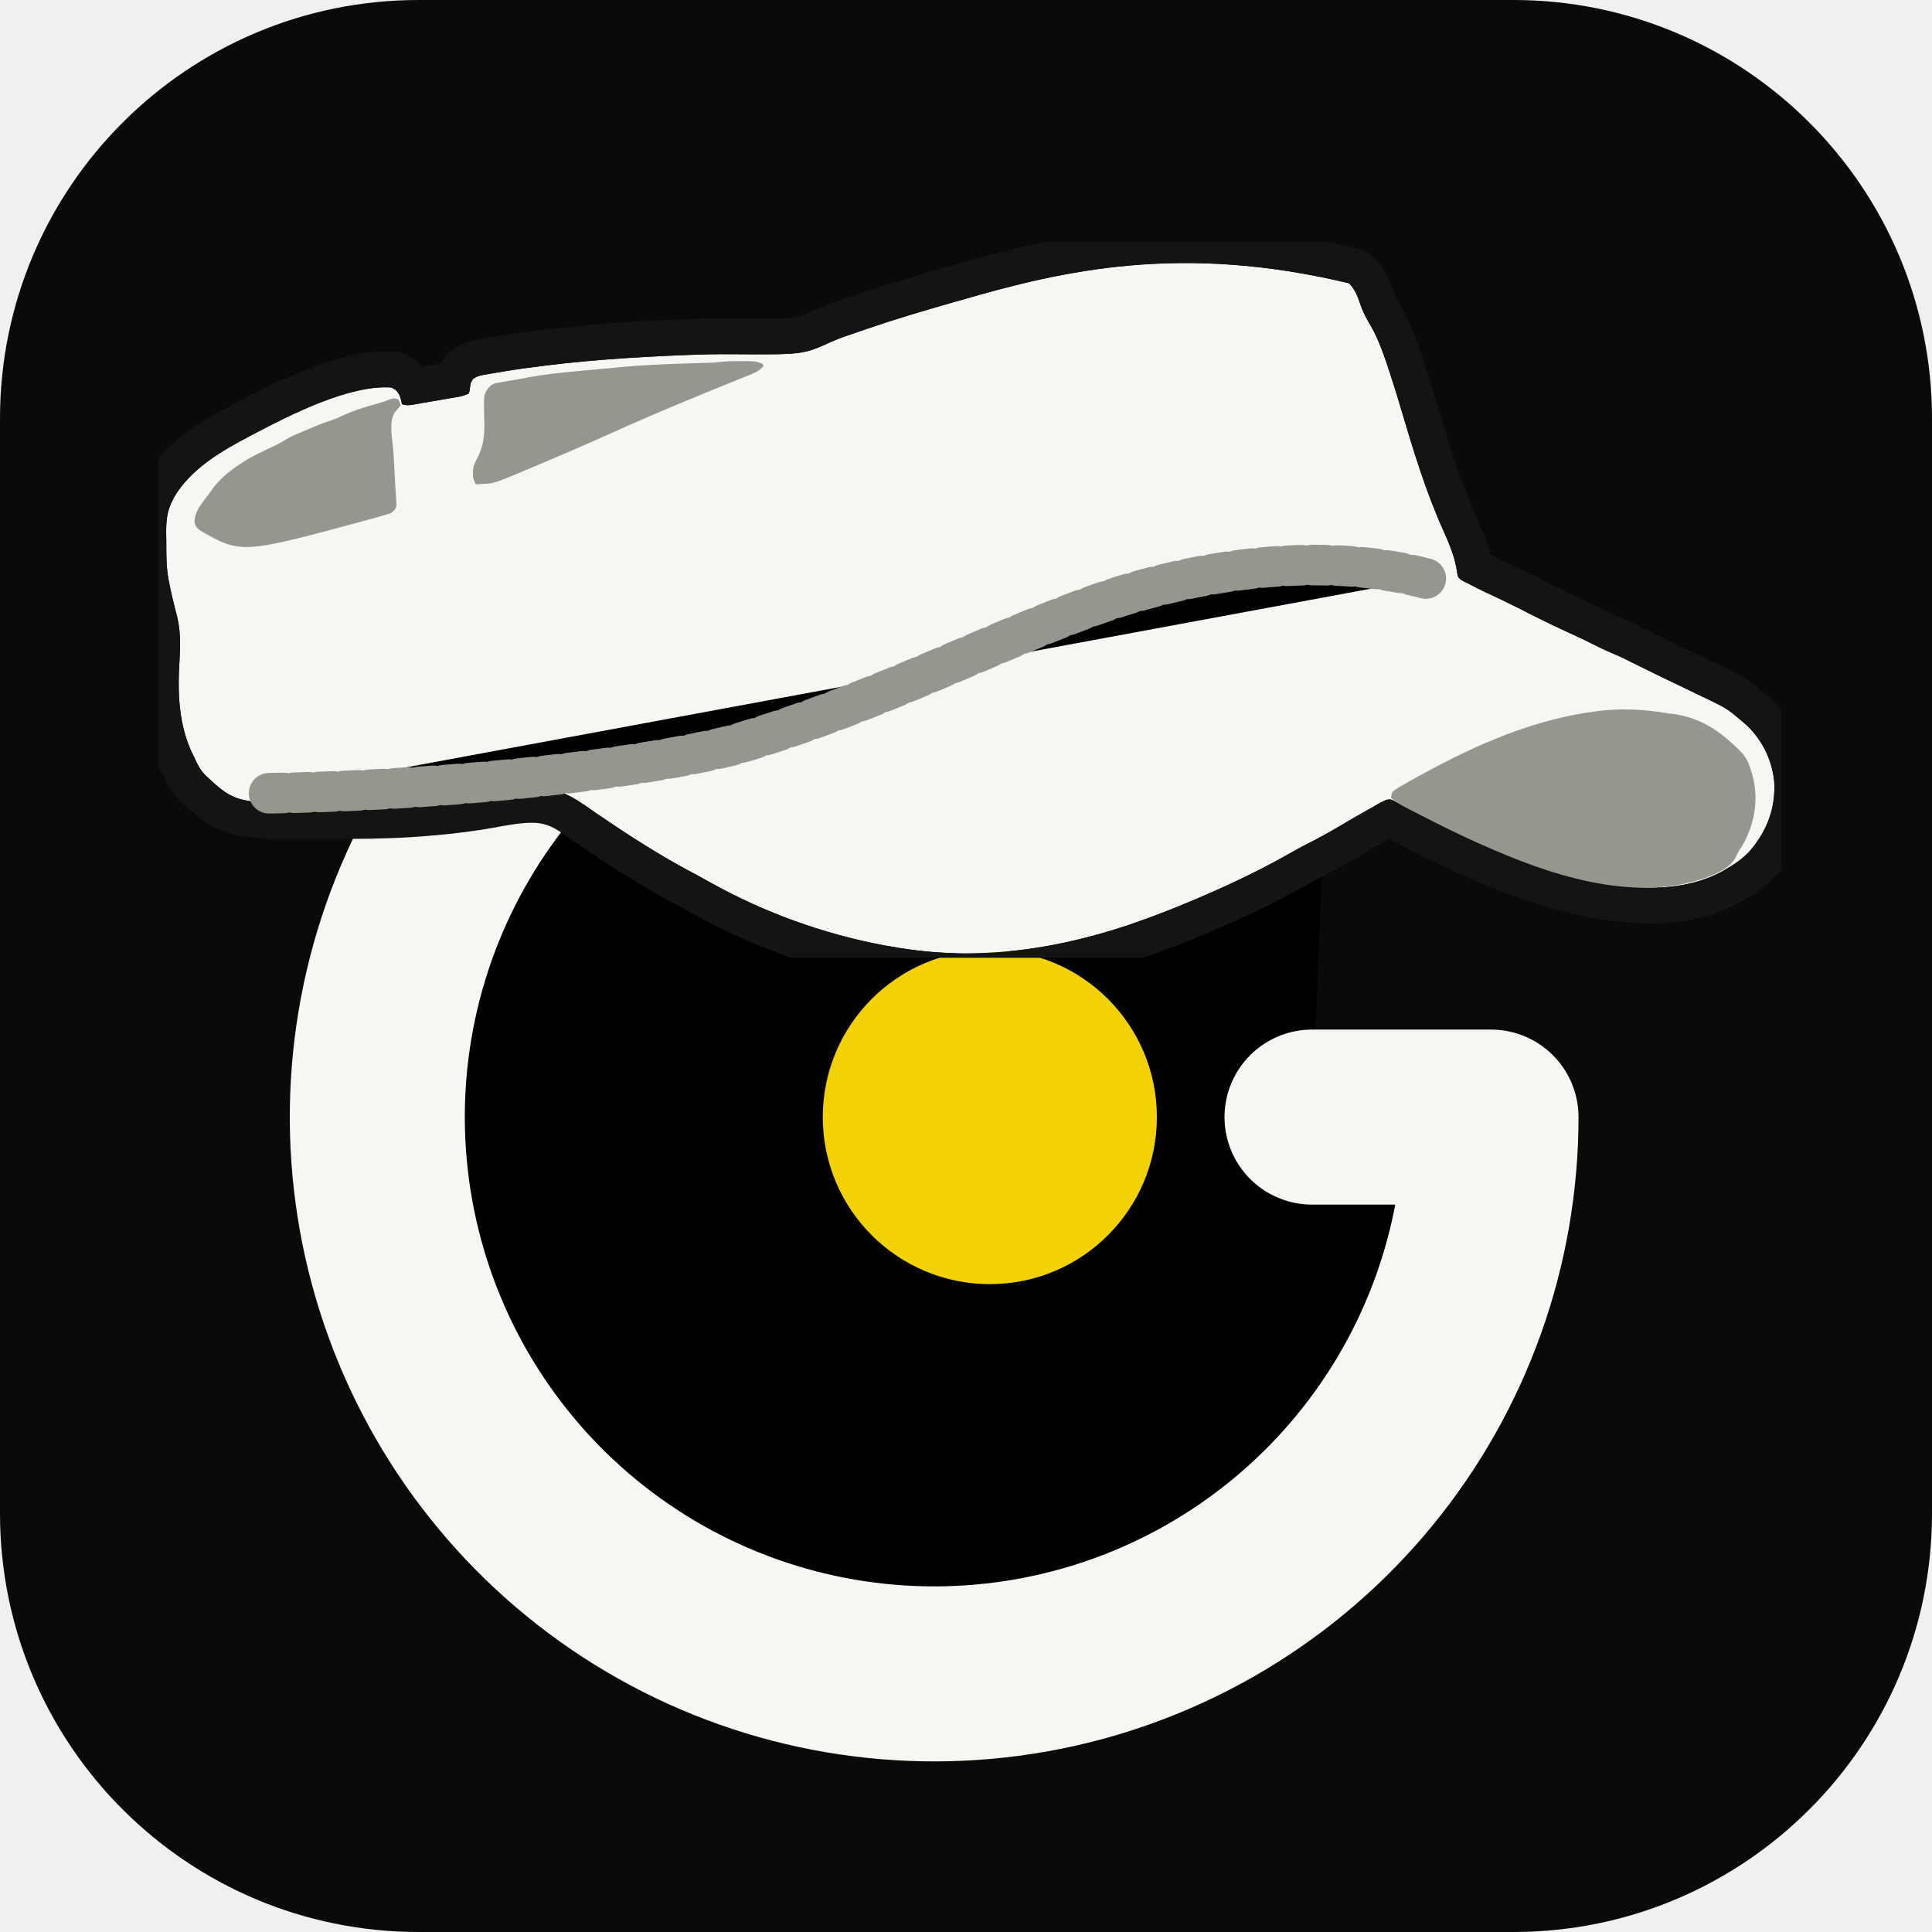
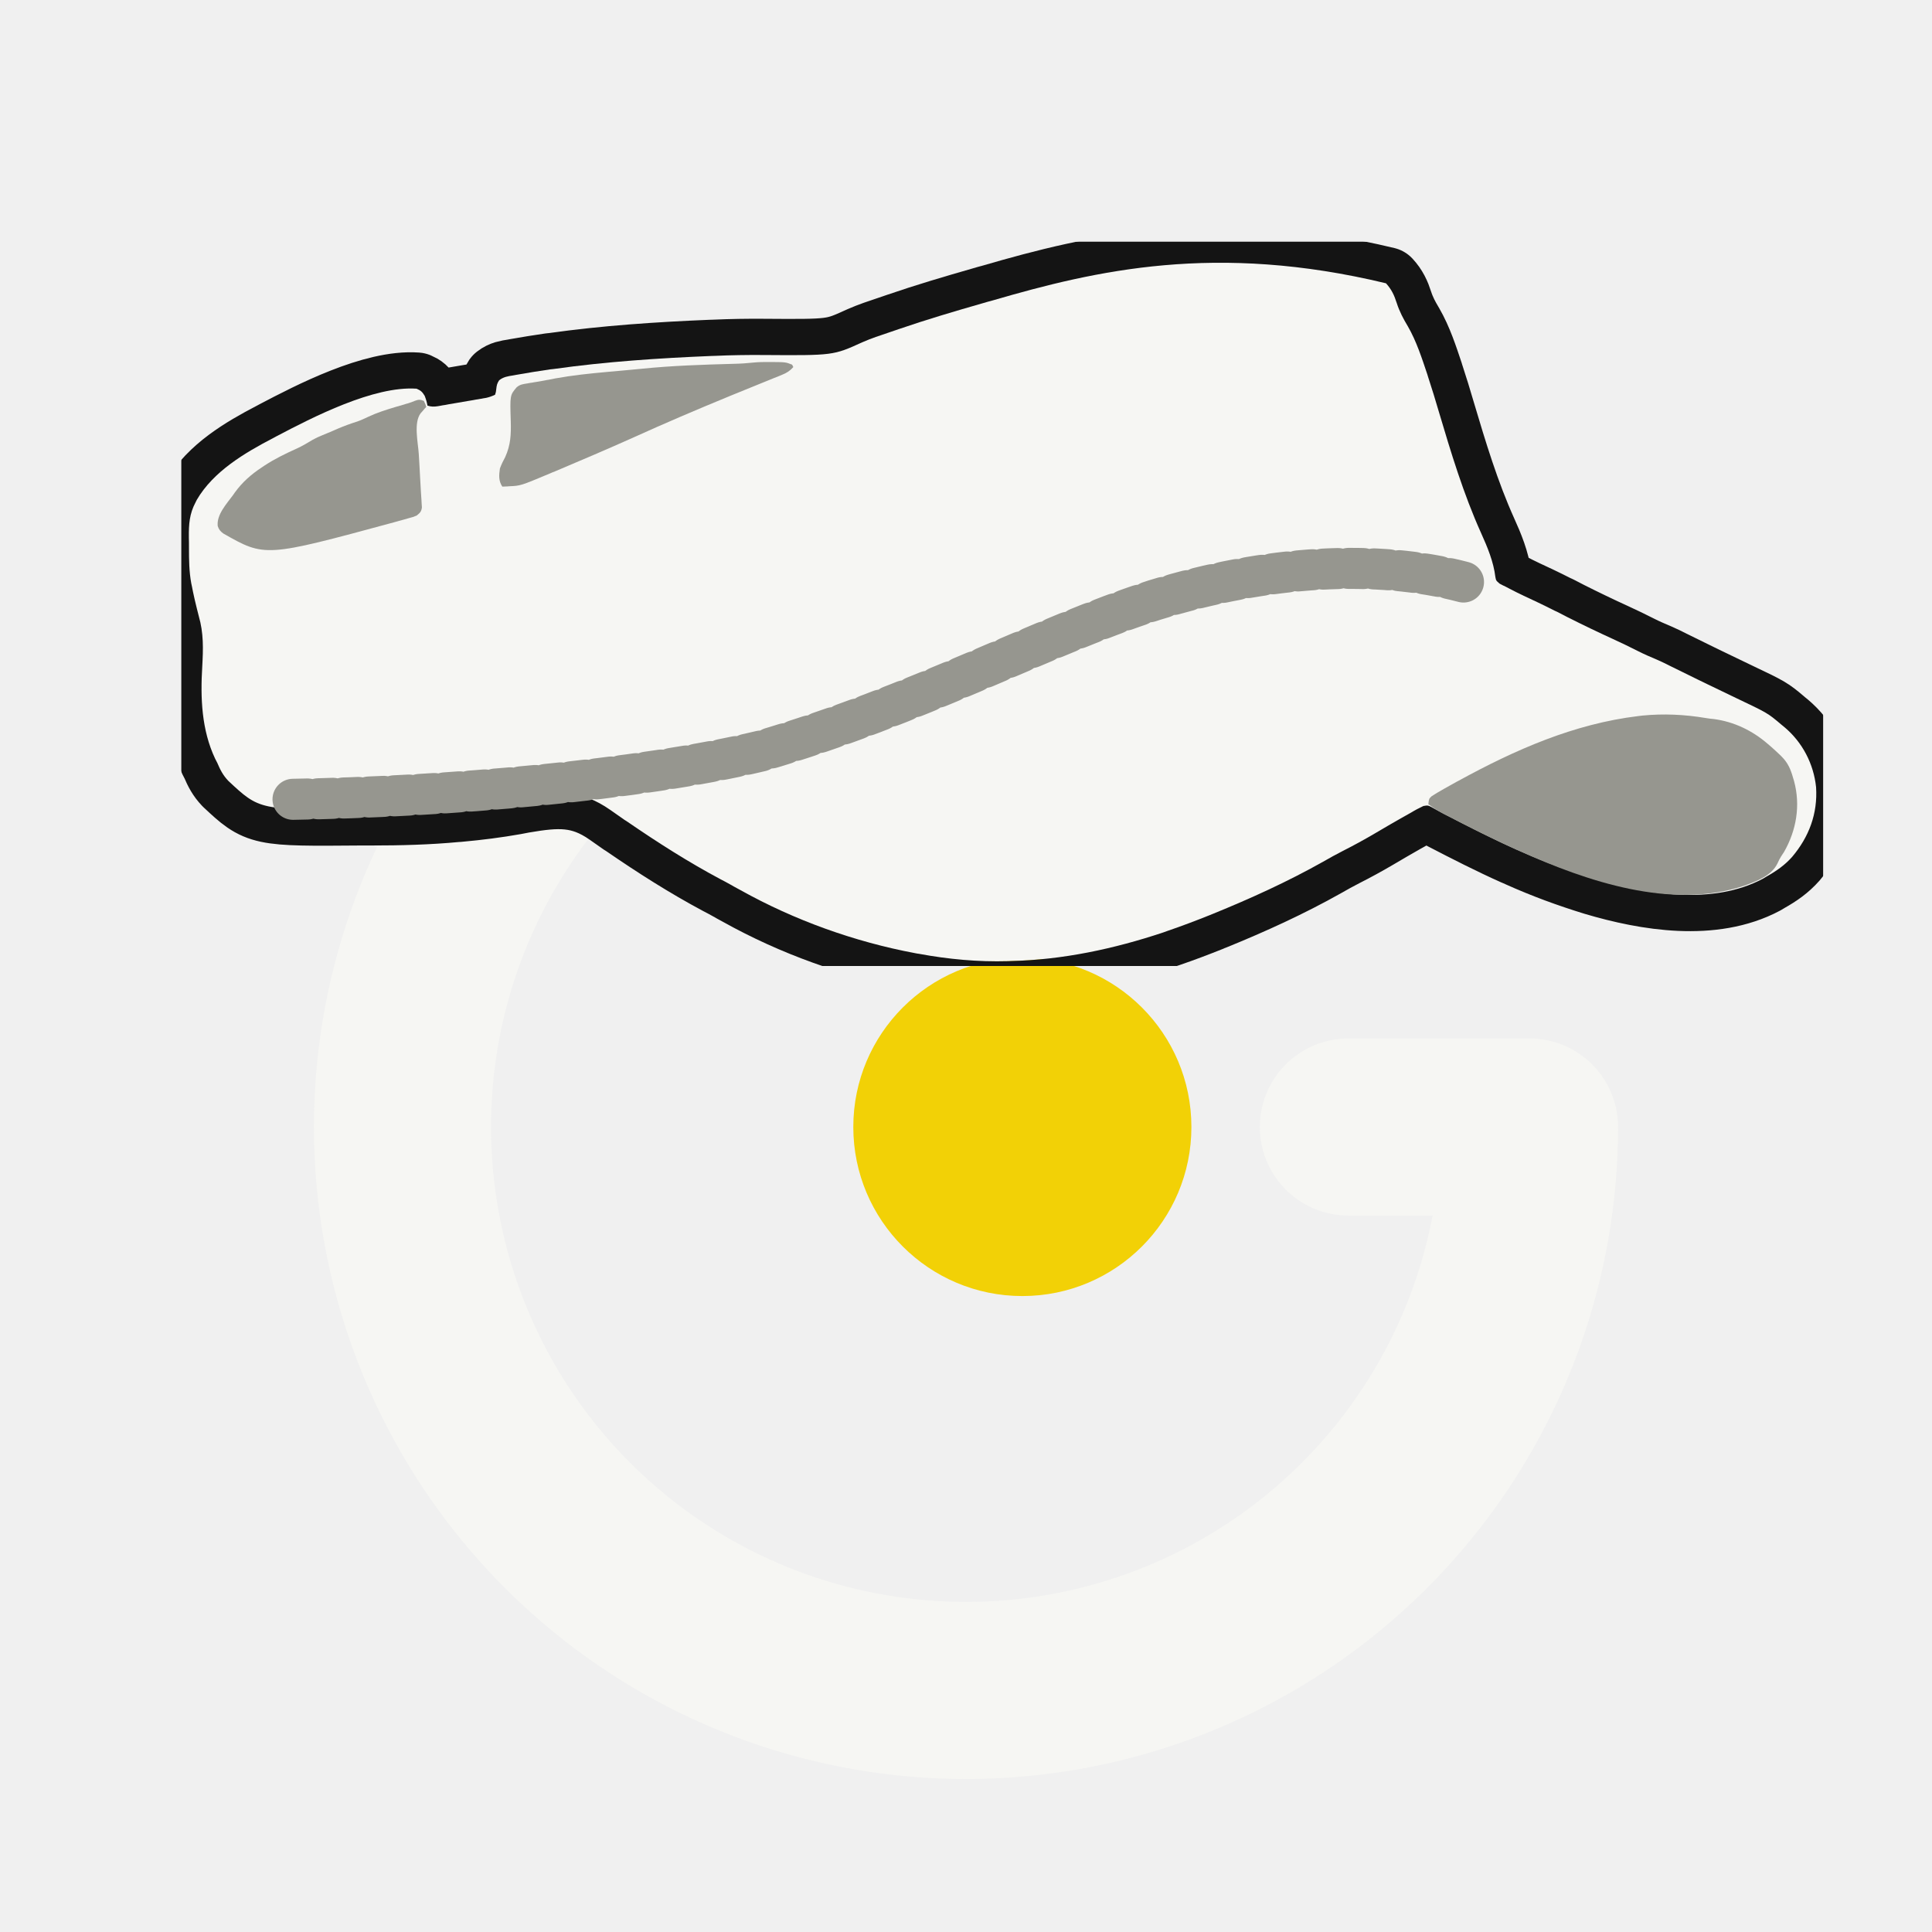
- <svg xmlns="http://www.w3.org/2000/svg" viewBox="0 0 240 240" role="img" aria-label="Gafferboard">
-   <rect width="240" height="240" rx="52" fill="#0A0A0A" />
-   <g transform="translate(-2.54 0.42) scale(0.9882)">
-     <path d="M169.5 90.5C158.049 79.048 142.982 71.921 126.865 70.332C110.748 68.744 94.579 72.793 81.113 81.79C67.647 90.787 57.717 104.174 53.015 119.671C48.313 135.168 49.13 151.816 55.327 166.779C61.523 181.741 72.716 194.092 86.998 201.727C101.28 209.362 117.768 211.809 133.652 208.651C149.536 205.492 163.833 196.924 174.108 184.406C184.382 171.888 189.999 156.195 190 140H167.5" stroke="#F6F6F3" stroke-width="22" stroke-linecap="round" stroke-linejoin="round" />
-     <path d="M127 161C138.598 161 148 151.598 148 140C148 128.402 138.598 119 127 119C115.402 119 106 128.402 106 140C106 151.598 115.402 161 127 161Z" fill="#F2D106" />
-     <g clip-path="url(#clip0_11_19)">
-       <mask id="path-3-outside-1_11_19" maskUnits="userSpaceOnUse" x="18.458" y="27.64" width="212" height="97" fill="black">
-         <rect fill="white" x="18.458" y="27.64" width="212" height="97" />
-         <path fill-rule="evenodd" clip-rule="evenodd" d="M172.17 35.19C172.86 35.94 173.205 36.69 173.505 37.635C173.85 38.7 174.315 39.585 174.885 40.53C175.95 42.375 176.625 44.475 177.3 46.485C177.33 46.605 177.36 46.71 177.405 46.83C177.87 48.255 178.32 49.695 178.74 51.15C180.255 56.25 181.8 61.365 183.99 66.225C184.77 67.95 185.535 69.78 185.76 71.67C185.85 72.135 185.85 72.135 186.3 72.51C186.54 72.645 186.795 72.765 187.05 72.885C187.215 72.975 187.395 73.065 187.56 73.155C188.715 73.755 189.87 74.295 191.04 74.835C191.745 75.18 192.45 75.51 193.14 75.87C193.245 75.915 193.335 75.96 193.44 76.005C193.875 76.23 194.31 76.455 194.745 76.68C196.62 77.625 198.495 78.525 200.4 79.395C201.435 79.875 202.485 80.37 203.505 80.895C204.27 81.285 205.05 81.615 205.83 81.945C206.4 82.185 206.955 82.47 207.495 82.74C208.665 83.325 209.835 83.895 211.005 84.465C211.35 84.63 211.68 84.795 212.025 84.96C213.225 85.545 214.44 86.13 215.64 86.7C219.585 88.575 219.585 88.575 221.25 89.985C221.385 90.105 221.52 90.21 221.67 90.33C223.905 92.205 225.3 94.89 225.6 97.785C225.81 101.07 224.73 103.95 222.63 106.44C221.7 107.49 220.65 108.21 219.45 108.885C219.3 108.975 219.15 109.065 219 109.155C212.775 112.47 204.585 111.12 198.165 109.215C194.985 108.24 191.88 107.1 188.85 105.735C188.7 105.675 188.55 105.615 188.4 105.54C185.37 104.19 182.415 102.675 179.46 101.145C179.25 101.025 179.025 100.92 178.8 100.8C178.59 100.695 178.38 100.575 178.17 100.455C177.405 100.02 177.405 100.02 176.82 100.125C176.67 100.2 176.535 100.275 176.4 100.335C176.265 100.41 176.13 100.47 176.01 100.53C175.935 100.575 175.935 100.575 175.605 100.755C175.545 100.8 175.545 100.8 175.17 101.01C175.005 101.1 174.855 101.19 174.69 101.28C174.525 101.37 174.36 101.46 174.18 101.565C173.055 102.195 171.945 102.855 170.82 103.515C169.515 104.28 168.18 105.015 166.815 105.705C165.99 106.125 165.18 106.575 164.37 107.04C159.975 109.515 155.355 111.615 150.675 113.52C150.54 113.565 150.405 113.625 150.27 113.685C148.545 114.375 146.805 115.035 145.05 115.635C144.87 115.695 144.69 115.755 144.51 115.83C138.39 117.87 132.015 119.235 125.55 119.385C125.43 119.4 125.325 119.4 125.22 119.4C121.515 119.505 117.78 119.16 114.15 118.485C114 118.47 113.85 118.44 113.7 118.41C106.17 117 98.685 114.315 91.995 110.58C91.71 110.43 91.425 110.265 91.14 110.115C91.005 110.025 90.855 109.95 90.72 109.875C90.315 109.65 89.91 109.425 89.49 109.215C85.5 107.085 81.69 104.655 77.955 102.09C77.835 102.015 77.715 101.925 77.58 101.85C76.995 101.445 76.41 101.04 75.825 100.62C72.165 98.055 69.24 98.25 64.95 98.985C64.605 99.06 64.26 99.12 63.93 99.18C61.65 99.585 59.385 99.87 57.075 100.08C56.94 100.095 56.805 100.11 56.67 100.11C53.16 100.44 49.665 100.53 46.14 100.53C45.72 100.53 45.285 100.53 44.865 100.53C32.25 100.635 32.25 100.635 28.365 97.005C27.72 96.33 27.36 95.64 27 94.785C26.91 94.62 26.82 94.44 26.73 94.26C25.035 90.675 24.885 86.7 25.125 82.785C25.245 80.61 25.305 78.645 24.69 76.53C24.51 75.855 24.36 75.195 24.195 74.52C24.165 74.385 24.135 74.25 24.105 74.115C24.015 73.71 23.925 73.305 23.85 72.885C23.82 72.75 23.79 72.615 23.76 72.465C23.49 71.01 23.475 69.555 23.475 68.085C23.475 67.635 23.475 67.2 23.46 66.765C23.445 65.145 23.52 63.84 24.3 62.385C24.345 62.295 24.405 62.19 24.45 62.085C26.505 58.56 30.39 56.265 33.9 54.435C34.02 54.375 34.155 54.3 34.29 54.225C38.85 51.825 46.44 47.91 51.75 48.285C52.275 48.51 52.455 48.675 52.755 49.17C52.92 49.59 53.025 49.95 53.1 50.385C53.565 50.535 53.91 50.535 54.39 50.46C54.54 50.43 54.675 50.4 54.81 50.385C54.96 50.355 55.11 50.325 55.275 50.31C55.425 50.28 55.575 50.25 55.74 50.22C56.055 50.175 56.385 50.115 56.715 50.055C57.21 49.965 57.705 49.89 58.2 49.8C58.515 49.755 58.83 49.695 59.145 49.635C59.295 49.62 59.445 49.59 59.595 49.56C59.745 49.545 59.88 49.515 60.015 49.485C60.135 49.47 60.27 49.44 60.39 49.425C60.78 49.335 61.125 49.215 61.5 49.035C61.605 48.705 61.605 48.705 61.65 48.315C61.695 47.865 61.755 47.61 62.01 47.235C62.55 46.815 63.075 46.74 63.75 46.635C63.885 46.605 64.005 46.59 64.155 46.56C65.55 46.305 66.945 46.095 68.34 45.885C68.475 45.87 68.61 45.855 68.76 45.84C75.255 44.925 81.795 44.49 88.35 44.22C88.515 44.22 88.68 44.205 88.845 44.205C90.825 44.115 92.805 44.085 94.8 44.1C103.515 44.16 103.515 44.16 107.1 42.525C108.225 42.03 109.365 41.655 110.535 41.265C110.895 41.145 111.255 41.01 111.63 40.89C115.08 39.705 118.575 38.67 122.085 37.665C122.49 37.545 122.895 37.425 123.315 37.32C136.14 33.585 151.035 30.105 172.17 35.19Z" />
-       </mask>
-       <path fill-rule="evenodd" clip-rule="evenodd" d="M172.17 35.19C172.86 35.94 173.205 36.69 173.505 37.635C173.85 38.7 174.315 39.585 174.885 40.53C175.95 42.375 176.625 44.475 177.3 46.485C177.33 46.605 177.36 46.71 177.405 46.83C177.87 48.255 178.32 49.695 178.74 51.15C180.255 56.25 181.8 61.365 183.99 66.225C184.77 67.95 185.535 69.78 185.76 71.67C185.85 72.135 185.85 72.135 186.3 72.51C186.54 72.645 186.795 72.765 187.05 72.885C187.215 72.975 187.395 73.065 187.56 73.155C188.715 73.755 189.87 74.295 191.04 74.835C191.745 75.18 192.45 75.51 193.14 75.87C193.245 75.915 193.335 75.96 193.44 76.005C193.875 76.23 194.31 76.455 194.745 76.68C196.62 77.625 198.495 78.525 200.4 79.395C201.435 79.875 202.485 80.37 203.505 80.895C204.27 81.285 205.05 81.615 205.83 81.945C206.4 82.185 206.955 82.47 207.495 82.74C208.665 83.325 209.835 83.895 211.005 84.465C211.35 84.63 211.68 84.795 212.025 84.96C213.225 85.545 214.44 86.13 215.64 86.7C219.585 88.575 219.585 88.575 221.25 89.985C221.385 90.105 221.52 90.21 221.67 90.33C223.905 92.205 225.3 94.89 225.6 97.785C225.81 101.07 224.73 103.95 222.63 106.44C221.7 107.49 220.65 108.21 219.45 108.885C219.3 108.975 219.15 109.065 219 109.155C212.775 112.47 204.585 111.12 198.165 109.215C194.985 108.24 191.88 107.1 188.85 105.735C188.7 105.675 188.55 105.615 188.4 105.54C185.37 104.19 182.415 102.675 179.46 101.145C179.25 101.025 179.025 100.92 178.8 100.8C178.59 100.695 178.38 100.575 178.17 100.455C177.405 100.02 177.405 100.02 176.82 100.125C176.67 100.2 176.535 100.275 176.4 100.335C176.265 100.41 176.13 100.47 176.01 100.53C175.935 100.575 175.935 100.575 175.605 100.755C175.545 100.8 175.545 100.8 175.17 101.01C175.005 101.1 174.855 101.19 174.69 101.28C174.525 101.37 174.36 101.46 174.18 101.565C173.055 102.195 171.945 102.855 170.82 103.515C169.515 104.28 168.18 105.015 166.815 105.705C165.99 106.125 165.18 106.575 164.37 107.04C159.975 109.515 155.355 111.615 150.675 113.52C150.54 113.565 150.405 113.625 150.27 113.685C148.545 114.375 146.805 115.035 145.05 115.635C144.87 115.695 144.69 115.755 144.51 115.83C138.39 117.87 132.015 119.235 125.55 119.385C125.43 119.4 125.325 119.4 125.22 119.4C121.515 119.505 117.78 119.16 114.15 118.485C114 118.47 113.85 118.44 113.7 118.41C106.17 117 98.685 114.315 91.995 110.58C91.71 110.43 91.425 110.265 91.14 110.115C91.005 110.025 90.855 109.95 90.72 109.875C90.315 109.65 89.91 109.425 89.49 109.215C85.5 107.085 81.69 104.655 77.955 102.09C77.835 102.015 77.715 101.925 77.58 101.85C76.995 101.445 76.41 101.04 75.825 100.62C72.165 98.055 69.24 98.25 64.95 98.985C64.605 99.06 64.26 99.12 63.93 99.18C61.65 99.585 59.385 99.87 57.075 100.08C56.94 100.095 56.805 100.11 56.67 100.11C53.16 100.44 49.665 100.53 46.14 100.53C45.72 100.53 45.285 100.53 44.865 100.53C32.25 100.635 32.25 100.635 28.365 97.005C27.72 96.33 27.36 95.64 27 94.785C26.91 94.62 26.82 94.44 26.73 94.26C25.035 90.675 24.885 86.7 25.125 82.785C25.245 80.61 25.305 78.645 24.69 76.53C24.51 75.855 24.36 75.195 24.195 74.52C24.165 74.385 24.135 74.25 24.105 74.115C24.015 73.71 23.925 73.305 23.85 72.885C23.82 72.75 23.79 72.615 23.76 72.465C23.49 71.01 23.475 69.555 23.475 68.085C23.475 67.635 23.475 67.2 23.46 66.765C23.445 65.145 23.52 63.84 24.3 62.385C24.345 62.295 24.405 62.19 24.45 62.085C26.505 58.56 30.39 56.265 33.9 54.435C34.02 54.375 34.155 54.3 34.29 54.225C38.85 51.825 46.44 47.91 51.75 48.285C52.275 48.51 52.455 48.675 52.755 49.17C52.92 49.59 53.025 49.95 53.1 50.385C53.565 50.535 53.91 50.535 54.39 50.46C54.54 50.43 54.675 50.4 54.81 50.385C54.96 50.355 55.11 50.325 55.275 50.31C55.425 50.28 55.575 50.25 55.74 50.22C56.055 50.175 56.385 50.115 56.715 50.055C57.21 49.965 57.705 49.89 58.2 49.8C58.515 49.755 58.83 49.695 59.145 49.635C59.295 49.62 59.445 49.59 59.595 49.56C59.745 49.545 59.88 49.515 60.015 49.485C60.135 49.47 60.27 49.44 60.39 49.425C60.78 49.335 61.125 49.215 61.5 49.035C61.605 48.705 61.605 48.705 61.65 48.315C61.695 47.865 61.755 47.61 62.01 47.235C62.55 46.815 63.075 46.74 63.75 46.635C63.885 46.605 64.005 46.59 64.155 46.56C65.55 46.305 66.945 46.095 68.34 45.885C68.475 45.87 68.61 45.855 68.76 45.84C75.255 44.925 81.795 44.49 88.35 44.22C88.515 44.22 88.68 44.205 88.845 44.205C90.825 44.115 92.805 44.085 94.8 44.1C103.515 44.16 103.515 44.16 107.1 42.525C108.225 42.03 109.365 41.655 110.535 41.265C110.895 41.145 111.255 41.01 111.63 40.89C115.08 39.705 118.575 38.67 122.085 37.665C122.49 37.545 122.895 37.425 123.315 37.32C136.14 33.585 151.035 30.105 172.17 35.19Z" fill="#F6F6F3" />
-       <path fill-rule="evenodd" clip-rule="evenodd" d="M172.17 35.19C172.86 35.94 173.205 36.69 173.505 37.635C173.85 38.7 174.315 39.585 174.885 40.53C175.95 42.375 176.625 44.475 177.3 46.485C177.33 46.605 177.36 46.71 177.405 46.83C177.87 48.255 178.32 49.695 178.74 51.15C180.255 56.25 181.8 61.365 183.99 66.225C184.77 67.95 185.535 69.78 185.76 71.67C185.85 72.135 185.85 72.135 186.3 72.51C186.54 72.645 186.795 72.765 187.05 72.885C187.215 72.975 187.395 73.065 187.56 73.155C188.715 73.755 189.87 74.295 191.04 74.835C191.745 75.18 192.45 75.51 193.14 75.87C193.245 75.915 193.335 75.96 193.44 76.005C193.875 76.23 194.31 76.455 194.745 76.68C196.62 77.625 198.495 78.525 200.4 79.395C201.435 79.875 202.485 80.37 203.505 80.895C204.27 81.285 205.05 81.615 205.83 81.945C206.4 82.185 206.955 82.47 207.495 82.74C208.665 83.325 209.835 83.895 211.005 84.465C211.35 84.63 211.68 84.795 212.025 84.96C213.225 85.545 214.44 86.13 215.64 86.7C219.585 88.575 219.585 88.575 221.25 89.985C221.385 90.105 221.52 90.21 221.67 90.33C223.905 92.205 225.3 94.89 225.6 97.785C225.81 101.07 224.73 103.95 222.63 106.44C221.7 107.49 220.65 108.21 219.45 108.885C219.3 108.975 219.15 109.065 219 109.155C212.775 112.47 204.585 111.12 198.165 109.215C194.985 108.24 191.88 107.1 188.85 105.735C188.7 105.675 188.55 105.615 188.4 105.54C185.37 104.19 182.415 102.675 179.46 101.145C179.25 101.025 179.025 100.92 178.8 100.8C178.59 100.695 178.38 100.575 178.17 100.455C177.405 100.02 177.405 100.02 176.82 100.125C176.67 100.2 176.535 100.275 176.4 100.335C176.265 100.41 176.13 100.47 176.01 100.53C175.935 100.575 175.935 100.575 175.605 100.755C175.545 100.8 175.545 100.8 175.17 101.01C175.005 101.1 174.855 101.19 174.69 101.28C174.525 101.37 174.36 101.46 174.18 101.565C173.055 102.195 171.945 102.855 170.82 103.515C169.515 104.28 168.18 105.015 166.815 105.705C165.99 106.125 165.18 106.575 164.37 107.04C159.975 109.515 155.355 111.615 150.675 113.52C150.54 113.565 150.405 113.625 150.27 113.685C148.545 114.375 146.805 115.035 145.05 115.635C144.87 115.695 144.69 115.755 144.51 115.83C138.39 117.87 132.015 119.235 125.55 119.385C125.43 119.4 125.325 119.4 125.22 119.4C121.515 119.505 117.78 119.16 114.15 118.485C114 118.47 113.85 118.44 113.7 118.41C106.17 117 98.685 114.315 91.995 110.58C91.71 110.43 91.425 110.265 91.14 110.115C91.005 110.025 90.855 109.95 90.72 109.875C90.315 109.65 89.91 109.425 89.49 109.215C85.5 107.085 81.69 104.655 77.955 102.09C77.835 102.015 77.715 101.925 77.58 101.85C76.995 101.445 76.41 101.04 75.825 100.62C72.165 98.055 69.24 98.25 64.95 98.985C64.605 99.06 64.26 99.12 63.93 99.18C61.65 99.585 59.385 99.87 57.075 100.08C56.94 100.095 56.805 100.11 56.67 100.11C53.16 100.44 49.665 100.53 46.14 100.53C45.72 100.53 45.285 100.53 44.865 100.53C32.25 100.635 32.25 100.635 28.365 97.005C27.72 96.33 27.36 95.64 27 94.785C26.91 94.62 26.82 94.44 26.73 94.26C25.035 90.675 24.885 86.7 25.125 82.785C25.245 80.61 25.305 78.645 24.69 76.53C24.51 75.855 24.36 75.195 24.195 74.52C24.165 74.385 24.135 74.25 24.105 74.115C24.015 73.71 23.925 73.305 23.85 72.885C23.82 72.75 23.79 72.615 23.76 72.465C23.49 71.01 23.475 69.555 23.475 68.085C23.475 67.635 23.475 67.2 23.46 66.765C23.445 65.145 23.52 63.84 24.3 62.385C24.345 62.295 24.405 62.19 24.45 62.085C26.505 58.56 30.39 56.265 33.9 54.435C34.02 54.375 34.155 54.3 34.29 54.225C38.85 51.825 46.44 47.91 51.75 48.285C52.275 48.51 52.455 48.675 52.755 49.17C52.92 49.59 53.025 49.95 53.1 50.385C53.565 50.535 53.91 50.535 54.39 50.46C54.54 50.43 54.675 50.4 54.81 50.385C54.96 50.355 55.11 50.325 55.275 50.31C55.425 50.28 55.575 50.25 55.74 50.22C56.055 50.175 56.385 50.115 56.715 50.055C57.21 49.965 57.705 49.89 58.2 49.8C58.515 49.755 58.83 49.695 59.145 49.635C59.295 49.62 59.445 49.59 59.595 49.56C59.745 49.545 59.88 49.515 60.015 49.485C60.135 49.47 60.27 49.44 60.39 49.425C60.78 49.335 61.125 49.215 61.5 49.035C61.605 48.705 61.605 48.705 61.65 48.315C61.695 47.865 61.755 47.61 62.01 47.235C62.55 46.815 63.075 46.74 63.75 46.635C63.885 46.605 64.005 46.59 64.155 46.56C65.55 46.305 66.945 46.095 68.34 45.885C68.475 45.87 68.61 45.855 68.76 45.84C75.255 44.925 81.795 44.49 88.35 44.22C88.515 44.22 88.68 44.205 88.845 44.205C90.825 44.115 92.805 44.085 94.8 44.1C103.515 44.16 103.515 44.16 107.1 42.525C108.225 42.03 109.365 41.655 110.535 41.265C110.895 41.145 111.255 41.01 111.63 40.89C115.08 39.705 118.575 38.67 122.085 37.665C122.49 37.545 122.895 37.425 123.315 37.32C136.14 33.585 151.035 30.105 172.17 35.19Z" stroke="#141414" stroke-width="9" stroke-linejoin="round" mask="url(#path-3-outside-1_11_19)" />
-       <path fill-rule="evenodd" clip-rule="evenodd" d="M95.475 44.97C95.595 44.97 95.715 44.97 95.85 44.97C97.605 44.985 97.605 44.985 98.4 45.3C98.445 45.39 98.505 45.495 98.55 45.6C98.115 46.08 97.74 46.32 97.14 46.56C96.975 46.635 96.81 46.695 96.645 46.77C96.465 46.845 96.285 46.905 96.105 46.98C95.91 47.07 95.715 47.145 95.52 47.22C95.1 47.385 94.68 47.565 94.26 47.73C93.105 48.195 91.95 48.675 90.795 49.14C90.675 49.185 90.555 49.245 90.435 49.29C86.49 50.91 82.59 52.575 78.72 54.33C75.48 55.785 72.225 57.165 68.97 58.545C68.73 58.635 68.505 58.725 68.28 58.83C64.665 60.345 64.665 60.345 63.255 60.405C63.105 60.42 62.94 60.435 62.76 60.435C62.64 60.435 62.52 60.45 62.4 60.45C61.92 59.73 61.98 59.025 62.1 58.2C62.28 57.705 62.505 57.24 62.76 56.775C63.435 55.29 63.495 53.955 63.45 52.35C63.345 49.095 63.345 49.095 64.185 48.105C64.62 47.745 64.98 47.715 65.535 47.625C65.745 47.58 65.955 47.55 66.18 47.52C66.285 47.49 66.405 47.475 66.525 47.46C66.93 47.4 67.32 47.325 67.725 47.25C67.86 47.22 67.995 47.19 68.145 47.175C68.415 47.115 68.685 47.07 68.97 47.01C71.115 46.62 73.275 46.395 75.45 46.2C75.735 46.17 76.035 46.14 76.32 46.125C76.755 46.08 77.19 46.035 77.61 46.005C78.315 45.945 79.005 45.87 79.695 45.81C83.49 45.42 87.315 45.3 91.125 45.195C91.98 45.18 92.835 45.12 93.69 45.03C94.29 44.97 94.875 44.97 95.475 44.97Z" fill="#96968F" />
-       <path fill-rule="evenodd" clip-rule="evenodd" d="M52.65 49.8C52.845 50.19 52.845 50.19 52.95 50.55C52.89 50.625 52.83 50.685 52.755 50.76C52.68 50.85 52.59 50.955 52.515 51.045C52.425 51.135 52.35 51.225 52.26 51.33C51.36 52.5 51.93 54.975 52.02 56.37C52.05 56.79 52.065 57.195 52.095 57.615C52.125 58.26 52.17 58.905 52.2 59.55C52.23 60.075 52.26 60.6 52.29 61.125C52.305 61.425 52.335 61.725 52.35 62.025C52.365 62.19 52.365 62.37 52.38 62.565C52.38 62.64 52.38 62.64 52.41 63.045C52.335 63.57 52.17 63.72 51.75 64.05C51.3 64.23 51.3 64.23 50.79 64.365C50.685 64.395 50.595 64.425 50.49 64.455C50.19 64.545 49.875 64.62 49.56 64.71C49.35 64.77 49.125 64.83 48.915 64.89C32.925 69.225 32.925 69.225 27.735 66.27C27.375 66 27.18 65.775 27.045 65.34C26.895 63.93 28.155 62.58 28.95 61.5C29.025 61.38 29.115 61.275 29.19 61.155C30.105 59.895 31.2 58.935 32.49 58.08C32.625 57.99 32.76 57.9 32.895 57.81C34.155 56.985 35.49 56.34 36.855 55.725C37.545 55.41 38.175 55.035 38.82 54.645C39.21 54.42 39.6 54.24 40.02 54.075C40.68 53.805 41.34 53.535 42 53.235C42.78 52.905 43.56 52.62 44.37 52.365C44.85 52.2 45.285 51.99 45.735 51.78C46.815 51.27 47.91 50.925 49.05 50.58C49.425 50.475 49.815 50.355 50.19 50.25C50.355 50.19 50.52 50.145 50.7 50.1C51.15 49.95 51.15 49.95 51.555 49.785C51.99 49.62 52.215 49.62 52.65 49.8Z" fill="#96968F" />
-       <path fill-rule="evenodd" clip-rule="evenodd" d="M211.86 89.19C212.205 89.25 212.55 89.295 212.91 89.325C215.4 89.655 217.68 90.75 219.585 92.4C219.66 92.46 219.66 92.46 219.99 92.745C220.365 93.075 220.725 93.405 221.085 93.75C221.19 93.84 221.28 93.945 221.385 94.05C222.12 94.8 222.45 95.595 222.735 96.6C222.78 96.75 222.825 96.9 222.87 97.05C223.68 100.065 223.155 103.14 221.625 105.825C221.505 106.02 221.385 106.2 221.25 106.395C221.07 106.68 220.935 106.965 220.8 107.265C220.035 108.825 218.19 109.47 216.645 110.04C207.57 113.04 197.145 109.485 188.835 105.75C188.685 105.69 188.535 105.615 188.385 105.555C186.015 104.49 183.69 103.335 181.365 102.15C181.23 102.075 181.095 102.015 180.96 101.94C180.57 101.745 180.18 101.55 179.79 101.34C179.67 101.28 179.55 101.22 179.43 101.16C178.725 100.8 178.08 100.38 177.435 99.9C177.51 99.225 177.51 99.225 177.825 98.925C177.93 98.85 178.035 98.79 178.155 98.715C178.275 98.64 178.395 98.565 178.515 98.49C178.65 98.415 178.8 98.325 178.935 98.25C179.085 98.16 179.22 98.085 179.37 97.995C179.88 97.71 180.39 97.425 180.9 97.14C180.99 97.095 181.08 97.035 181.185 96.99C188.19 93.15 195.525 89.91 203.535 88.95C203.7 88.935 203.865 88.905 204.03 88.89C206.655 88.635 209.265 88.755 211.86 89.19Z" fill="#96968F" />
-       <path d="M181.8 72.3C171 69.45 157.5 70.2 143.4 74.55C129 79.2 114 87.6 94.5 93.3C79.5 96.9 55.5 99 36 99.3" stroke="#96968F" stroke-width="5.1" stroke-linecap="round" stroke-dasharray="1.8 1.35" />
-     </g>
-     <defs>
-       <clipPath id="clip0_11_19">
-         <rect width="204" height="90" fill="white" transform="translate(22.5 30)" />
-       </clipPath>
-     </defs>
+ <svg xmlns="http://www.w3.org/2000/svg" width="240" height="240" viewBox="0 0 240 240" fill="none">
+   <path d="M169.5 90.5C158.049 79.048 142.982 71.921 126.865 70.332C110.748 68.744 94.579 72.793 81.113 81.79C67.647 90.787 57.717 104.174 53.015 119.671C48.313 135.168 49.13 151.816 55.327 166.779C61.523 181.741 72.716 194.092 86.998 201.727C101.28 209.362 117.768 211.809 133.652 208.651C149.536 205.492 163.833 196.924 174.108 184.406C184.382 171.888 189.999 156.195 190 140H167.5" stroke="#F6F6F3" stroke-width="22" stroke-linecap="round" stroke-linejoin="round" />
+   <path d="M127 161C138.598 161 148 151.598 148 140C148 128.402 138.598 119 127 119C115.402 119 106 128.402 106 140C106 151.598 115.402 161 127 161Z" fill="#F2D106" />
+   <g clip-path="url(#clip0_11_19)">
+     <mask id="path-3-outside-1_11_19" maskUnits="userSpaceOnUse" x="18.458" y="27.64" width="212" height="97" fill="black">
+       <rect fill="white" x="18.458" y="27.64" width="212" height="97" />
+       <path fill-rule="evenodd" clip-rule="evenodd" d="M172.17 35.19C172.86 35.94 173.205 36.69 173.505 37.635C173.85 38.7 174.315 39.585 174.885 40.53C175.95 42.375 176.625 44.475 177.3 46.485C177.33 46.605 177.36 46.71 177.405 46.83C177.87 48.255 178.32 49.695 178.74 51.15C180.255 56.25 181.8 61.365 183.99 66.225C184.77 67.95 185.535 69.78 185.76 71.67C185.85 72.135 185.85 72.135 186.3 72.51C186.54 72.645 186.795 72.765 187.05 72.885C187.215 72.975 187.395 73.065 187.56 73.155C188.715 73.755 189.87 74.295 191.04 74.835C191.745 75.18 192.45 75.51 193.14 75.87C193.245 75.915 193.335 75.96 193.44 76.005C193.875 76.23 194.31 76.455 194.745 76.68C196.62 77.625 198.495 78.525 200.4 79.395C201.435 79.875 202.485 80.37 203.505 80.895C204.27 81.285 205.05 81.615 205.83 81.945C206.4 82.185 206.955 82.47 207.495 82.74C208.665 83.325 209.835 83.895 211.005 84.465C211.35 84.63 211.68 84.795 212.025 84.96C213.225 85.545 214.44 86.13 215.64 86.7C219.585 88.575 219.585 88.575 221.25 89.985C221.385 90.105 221.52 90.21 221.67 90.33C223.905 92.205 225.3 94.89 225.6 97.785C225.81 101.07 224.73 103.95 222.63 106.44C221.7 107.49 220.65 108.21 219.45 108.885C219.3 108.975 219.15 109.065 219 109.155C212.775 112.47 204.585 111.12 198.165 109.215C194.985 108.24 191.88 107.1 188.85 105.735C188.7 105.675 188.55 105.615 188.4 105.54C185.37 104.19 182.415 102.675 179.46 101.145C179.25 101.025 179.025 100.92 178.8 100.8C178.59 100.695 178.38 100.575 178.17 100.455C177.405 100.02 177.405 100.02 176.82 100.125C176.67 100.2 176.535 100.275 176.4 100.335C176.265 100.41 176.13 100.47 176.01 100.53C175.935 100.575 175.935 100.575 175.605 100.755C175.545 100.8 175.545 100.8 175.17 101.01C175.005 101.1 174.855 101.19 174.69 101.28C174.525 101.37 174.36 101.46 174.18 101.565C173.055 102.195 171.945 102.855 170.82 103.515C169.515 104.28 168.18 105.015 166.815 105.705C165.99 106.125 165.18 106.575 164.37 107.04C159.975 109.515 155.355 111.615 150.675 113.52C150.54 113.565 150.405 113.625 150.27 113.685C148.545 114.375 146.805 115.035 145.05 115.635C144.87 115.695 144.69 115.755 144.51 115.83C138.39 117.87 132.015 119.235 125.55 119.385C125.43 119.4 125.325 119.4 125.22 119.4C121.515 119.505 117.78 119.16 114.15 118.485C114 118.47 113.85 118.44 113.7 118.41C106.17 117 98.685 114.315 91.995 110.58C91.71 110.43 91.425 110.265 91.14 110.115C91.005 110.025 90.855 109.95 90.72 109.875C90.315 109.65 89.91 109.425 89.49 109.215C85.5 107.085 81.69 104.655 77.955 102.09C77.835 102.015 77.715 101.925 77.58 101.85C76.995 101.445 76.41 101.04 75.825 100.62C72.165 98.055 69.24 98.25 64.95 98.985C64.605 99.06 64.26 99.12 63.93 99.18C61.65 99.585 59.385 99.87 57.075 100.08C56.94 100.095 56.805 100.11 56.67 100.11C53.16 100.44 49.665 100.53 46.14 100.53C45.72 100.53 45.285 100.53 44.865 100.53C32.25 100.635 32.25 100.635 28.365 97.005C27.72 96.33 27.36 95.64 27 94.785C26.91 94.62 26.82 94.44 26.73 94.26C25.035 90.675 24.885 86.7 25.125 82.785C25.245 80.61 25.305 78.645 24.69 76.53C24.51 75.855 24.36 75.195 24.195 74.52C24.165 74.385 24.135 74.25 24.105 74.115C24.015 73.71 23.925 73.305 23.85 72.885C23.82 72.75 23.79 72.615 23.76 72.465C23.49 71.01 23.475 69.555 23.475 68.085C23.475 67.635 23.475 67.2 23.46 66.765C23.445 65.145 23.52 63.84 24.3 62.385C24.345 62.295 24.405 62.19 24.45 62.085C26.505 58.56 30.39 56.265 33.9 54.435C34.02 54.375 34.155 54.3 34.29 54.225C38.85 51.825 46.44 47.91 51.75 48.285C52.275 48.51 52.455 48.675 52.755 49.17C52.92 49.59 53.025 49.95 53.1 50.385C53.565 50.535 53.91 50.535 54.39 50.46C54.54 50.43 54.675 50.4 54.81 50.385C54.96 50.355 55.11 50.325 55.275 50.31C55.425 50.28 55.575 50.25 55.74 50.22C56.055 50.175 56.385 50.115 56.715 50.055C57.21 49.965 57.705 49.89 58.2 49.8C58.515 49.755 58.83 49.695 59.145 49.635C59.295 49.62 59.445 49.59 59.595 49.56C59.745 49.545 59.88 49.515 60.015 49.485C60.135 49.47 60.27 49.44 60.39 49.425C60.78 49.335 61.125 49.215 61.5 49.035C61.605 48.705 61.605 48.705 61.65 48.315C61.695 47.865 61.755 47.61 62.01 47.235C62.55 46.815 63.075 46.74 63.75 46.635C63.885 46.605 64.005 46.59 64.155 46.56C65.55 46.305 66.945 46.095 68.34 45.885C68.475 45.87 68.61 45.855 68.76 45.84C75.255 44.925 81.795 44.49 88.35 44.22C88.515 44.22 88.68 44.205 88.845 44.205C90.825 44.115 92.805 44.085 94.8 44.1C103.515 44.16 103.515 44.16 107.1 42.525C108.225 42.03 109.365 41.655 110.535 41.265C110.895 41.145 111.255 41.01 111.63 40.89C115.08 39.705 118.575 38.67 122.085 37.665C122.49 37.545 122.895 37.425 123.315 37.32C136.14 33.585 151.035 30.105 172.17 35.19Z" />
+     </mask>
+     <path fill-rule="evenodd" clip-rule="evenodd" d="M172.17 35.19C172.86 35.94 173.205 36.69 173.505 37.635C173.85 38.7 174.315 39.585 174.885 40.53C175.95 42.375 176.625 44.475 177.3 46.485C177.33 46.605 177.36 46.71 177.405 46.83C177.87 48.255 178.32 49.695 178.74 51.15C180.255 56.25 181.8 61.365 183.99 66.225C184.77 67.95 185.535 69.78 185.76 71.67C185.85 72.135 185.85 72.135 186.3 72.51C186.54 72.645 186.795 72.765 187.05 72.885C187.215 72.975 187.395 73.065 187.56 73.155C188.715 73.755 189.87 74.295 191.04 74.835C191.745 75.18 192.45 75.51 193.14 75.87C193.245 75.915 193.335 75.96 193.44 76.005C193.875 76.23 194.31 76.455 194.745 76.68C196.62 77.625 198.495 78.525 200.4 79.395C201.435 79.875 202.485 80.37 203.505 80.895C204.27 81.285 205.05 81.615 205.83 81.945C206.4 82.185 206.955 82.47 207.495 82.74C208.665 83.325 209.835 83.895 211.005 84.465C211.35 84.63 211.68 84.795 212.025 84.96C213.225 85.545 214.44 86.13 215.64 86.7C219.585 88.575 219.585 88.575 221.25 89.985C221.385 90.105 221.52 90.21 221.67 90.33C223.905 92.205 225.3 94.89 225.6 97.785C225.81 101.07 224.73 103.95 222.63 106.44C221.7 107.49 220.65 108.21 219.45 108.885C219.3 108.975 219.15 109.065 219 109.155C212.775 112.47 204.585 111.12 198.165 109.215C194.985 108.24 191.88 107.1 188.85 105.735C188.7 105.675 188.55 105.615 188.4 105.54C185.37 104.19 182.415 102.675 179.46 101.145C179.25 101.025 179.025 100.92 178.8 100.8C178.59 100.695 178.38 100.575 178.17 100.455C177.405 100.02 177.405 100.02 176.82 100.125C176.67 100.2 176.535 100.275 176.4 100.335C176.265 100.41 176.13 100.47 176.01 100.53C175.935 100.575 175.935 100.575 175.605 100.755C175.545 100.8 175.545 100.8 175.17 101.01C175.005 101.1 174.855 101.19 174.69 101.28C174.525 101.37 174.36 101.46 174.18 101.565C173.055 102.195 171.945 102.855 170.82 103.515C169.515 104.28 168.18 105.015 166.815 105.705C165.99 106.125 165.18 106.575 164.37 107.04C159.975 109.515 155.355 111.615 150.675 113.52C150.54 113.565 150.405 113.625 150.27 113.685C148.545 114.375 146.805 115.035 145.05 115.635C144.87 115.695 144.69 115.755 144.51 115.83C138.39 117.87 132.015 119.235 125.55 119.385C125.43 119.4 125.325 119.4 125.22 119.4C121.515 119.505 117.78 119.16 114.15 118.485C114 118.47 113.85 118.44 113.7 118.41C106.17 117 98.685 114.315 91.995 110.58C91.71 110.43 91.425 110.265 91.14 110.115C91.005 110.025 90.855 109.95 90.72 109.875C90.315 109.65 89.91 109.425 89.49 109.215C85.5 107.085 81.69 104.655 77.955 102.09C77.835 102.015 77.715 101.925 77.58 101.85C76.995 101.445 76.41 101.04 75.825 100.62C72.165 98.055 69.24 98.25 64.95 98.985C64.605 99.06 64.26 99.12 63.93 99.18C61.65 99.585 59.385 99.87 57.075 100.08C56.94 100.095 56.805 100.11 56.67 100.11C53.16 100.44 49.665 100.53 46.14 100.53C45.72 100.53 45.285 100.53 44.865 100.53C32.25 100.635 32.25 100.635 28.365 97.005C27.72 96.33 27.36 95.64 27 94.785C26.91 94.62 26.82 94.44 26.73 94.26C25.035 90.675 24.885 86.7 25.125 82.785C25.245 80.61 25.305 78.645 24.69 76.53C24.51 75.855 24.36 75.195 24.195 74.52C24.165 74.385 24.135 74.25 24.105 74.115C24.015 73.71 23.925 73.305 23.85 72.885C23.82 72.75 23.79 72.615 23.76 72.465C23.49 71.01 23.475 69.555 23.475 68.085C23.475 67.635 23.475 67.2 23.46 66.765C23.445 65.145 23.52 63.84 24.3 62.385C24.345 62.295 24.405 62.19 24.45 62.085C26.505 58.56 30.39 56.265 33.9 54.435C34.02 54.375 34.155 54.3 34.29 54.225C38.85 51.825 46.44 47.91 51.75 48.285C52.275 48.51 52.455 48.675 52.755 49.17C52.92 49.59 53.025 49.95 53.1 50.385C53.565 50.535 53.91 50.535 54.39 50.46C54.54 50.43 54.675 50.4 54.81 50.385C54.96 50.355 55.11 50.325 55.275 50.31C55.425 50.28 55.575 50.25 55.74 50.22C56.055 50.175 56.385 50.115 56.715 50.055C57.21 49.965 57.705 49.89 58.2 49.8C58.515 49.755 58.83 49.695 59.145 49.635C59.295 49.62 59.445 49.59 59.595 49.56C59.745 49.545 59.88 49.515 60.015 49.485C60.135 49.47 60.27 49.44 60.39 49.425C60.78 49.335 61.125 49.215 61.5 49.035C61.605 48.705 61.605 48.705 61.65 48.315C61.695 47.865 61.755 47.61 62.01 47.235C62.55 46.815 63.075 46.74 63.75 46.635C63.885 46.605 64.005 46.59 64.155 46.56C65.55 46.305 66.945 46.095 68.34 45.885C68.475 45.87 68.61 45.855 68.76 45.84C75.255 44.925 81.795 44.49 88.35 44.22C88.515 44.22 88.68 44.205 88.845 44.205C90.825 44.115 92.805 44.085 94.8 44.1C103.515 44.16 103.515 44.16 107.1 42.525C108.225 42.03 109.365 41.655 110.535 41.265C110.895 41.145 111.255 41.01 111.63 40.89C115.08 39.705 118.575 38.67 122.085 37.665C122.49 37.545 122.895 37.425 123.315 37.32C136.14 33.585 151.035 30.105 172.17 35.19Z" fill="#F6F6F3" />
+     <path fill-rule="evenodd" clip-rule="evenodd" d="M172.17 35.19C172.86 35.94 173.205 36.69 173.505 37.635C173.85 38.7 174.315 39.585 174.885 40.53C175.95 42.375 176.625 44.475 177.3 46.485C177.33 46.605 177.36 46.71 177.405 46.83C177.87 48.255 178.32 49.695 178.74 51.15C180.255 56.25 181.8 61.365 183.99 66.225C184.77 67.95 185.535 69.78 185.76 71.67C185.85 72.135 185.85 72.135 186.3 72.51C186.54 72.645 186.795 72.765 187.05 72.885C187.215 72.975 187.395 73.065 187.56 73.155C188.715 73.755 189.87 74.295 191.04 74.835C191.745 75.18 192.45 75.51 193.14 75.87C193.245 75.915 193.335 75.96 193.44 76.005C193.875 76.23 194.31 76.455 194.745 76.68C196.62 77.625 198.495 78.525 200.4 79.395C201.435 79.875 202.485 80.37 203.505 80.895C204.27 81.285 205.05 81.615 205.83 81.945C206.4 82.185 206.955 82.47 207.495 82.74C208.665 83.325 209.835 83.895 211.005 84.465C211.35 84.63 211.68 84.795 212.025 84.96C213.225 85.545 214.44 86.13 215.64 86.7C219.585 88.575 219.585 88.575 221.25 89.985C221.385 90.105 221.52 90.21 221.67 90.33C223.905 92.205 225.3 94.89 225.6 97.785C225.81 101.07 224.73 103.95 222.63 106.44C221.7 107.49 220.65 108.21 219.45 108.885C219.3 108.975 219.15 109.065 219 109.155C212.775 112.47 204.585 111.12 198.165 109.215C194.985 108.24 191.88 107.1 188.85 105.735C188.7 105.675 188.55 105.615 188.4 105.54C185.37 104.19 182.415 102.675 179.46 101.145C179.25 101.025 179.025 100.92 178.8 100.8C178.59 100.695 178.38 100.575 178.17 100.455C177.405 100.02 177.405 100.02 176.82 100.125C176.67 100.2 176.535 100.275 176.4 100.335C176.265 100.41 176.13 100.47 176.01 100.53C175.935 100.575 175.935 100.575 175.605 100.755C175.545 100.8 175.545 100.8 175.17 101.01C175.005 101.1 174.855 101.19 174.69 101.28C174.525 101.37 174.36 101.46 174.18 101.565C173.055 102.195 171.945 102.855 170.82 103.515C169.515 104.28 168.18 105.015 166.815 105.705C165.99 106.125 165.18 106.575 164.37 107.04C159.975 109.515 155.355 111.615 150.675 113.52C150.54 113.565 150.405 113.625 150.27 113.685C148.545 114.375 146.805 115.035 145.05 115.635C144.87 115.695 144.69 115.755 144.51 115.83C138.39 117.87 132.015 119.235 125.55 119.385C125.43 119.4 125.325 119.4 125.22 119.4C121.515 119.505 117.78 119.16 114.15 118.485C114 118.47 113.85 118.44 113.7 118.41C106.17 117 98.685 114.315 91.995 110.58C91.71 110.43 91.425 110.265 91.14 110.115C91.005 110.025 90.855 109.95 90.72 109.875C90.315 109.65 89.91 109.425 89.49 109.215C85.5 107.085 81.69 104.655 77.955 102.09C77.835 102.015 77.715 101.925 77.58 101.85C76.995 101.445 76.41 101.04 75.825 100.62C72.165 98.055 69.24 98.25 64.95 98.985C64.605 99.06 64.26 99.12 63.93 99.18C61.65 99.585 59.385 99.87 57.075 100.08C56.94 100.095 56.805 100.11 56.67 100.11C53.16 100.44 49.665 100.53 46.14 100.53C45.72 100.53 45.285 100.53 44.865 100.53C32.25 100.635 32.25 100.635 28.365 97.005C27.72 96.33 27.36 95.64 27 94.785C26.91 94.62 26.82 94.44 26.73 94.26C25.035 90.675 24.885 86.7 25.125 82.785C25.245 80.61 25.305 78.645 24.69 76.53C24.51 75.855 24.36 75.195 24.195 74.52C24.165 74.385 24.135 74.25 24.105 74.115C24.015 73.71 23.925 73.305 23.85 72.885C23.82 72.75 23.79 72.615 23.76 72.465C23.49 71.01 23.475 69.555 23.475 68.085C23.475 67.635 23.475 67.2 23.46 66.765C23.445 65.145 23.52 63.84 24.3 62.385C24.345 62.295 24.405 62.19 24.45 62.085C26.505 58.56 30.39 56.265 33.9 54.435C34.02 54.375 34.155 54.3 34.29 54.225C38.85 51.825 46.44 47.91 51.75 48.285C52.275 48.51 52.455 48.675 52.755 49.17C52.92 49.59 53.025 49.95 53.1 50.385C53.565 50.535 53.91 50.535 54.39 50.46C54.54 50.43 54.675 50.4 54.81 50.385C54.96 50.355 55.11 50.325 55.275 50.31C55.425 50.28 55.575 50.25 55.74 50.22C56.055 50.175 56.385 50.115 56.715 50.055C57.21 49.965 57.705 49.89 58.2 49.8C58.515 49.755 58.83 49.695 59.145 49.635C59.295 49.62 59.445 49.59 59.595 49.56C59.745 49.545 59.88 49.515 60.015 49.485C60.135 49.47 60.27 49.44 60.39 49.425C60.78 49.335 61.125 49.215 61.5 49.035C61.605 48.705 61.605 48.705 61.65 48.315C61.695 47.865 61.755 47.61 62.01 47.235C62.55 46.815 63.075 46.74 63.75 46.635C63.885 46.605 64.005 46.59 64.155 46.56C65.55 46.305 66.945 46.095 68.34 45.885C68.475 45.87 68.61 45.855 68.76 45.84C75.255 44.925 81.795 44.49 88.35 44.22C88.515 44.22 88.68 44.205 88.845 44.205C90.825 44.115 92.805 44.085 94.8 44.1C103.515 44.16 103.515 44.16 107.1 42.525C108.225 42.03 109.365 41.655 110.535 41.265C110.895 41.145 111.255 41.01 111.63 40.89C115.08 39.705 118.575 38.67 122.085 37.665C122.49 37.545 122.895 37.425 123.315 37.32C136.14 33.585 151.035 30.105 172.17 35.19Z" stroke="#141414" stroke-width="9" stroke-linejoin="round" mask="url(#path-3-outside-1_11_19)" />
+     <path fill-rule="evenodd" clip-rule="evenodd" d="M95.475 44.97C95.595 44.97 95.715 44.97 95.85 44.97C97.605 44.985 97.605 44.985 98.4 45.3C98.445 45.39 98.505 45.495 98.55 45.6C98.115 46.08 97.74 46.32 97.14 46.56C96.975 46.635 96.81 46.695 96.645 46.77C96.465 46.845 96.285 46.905 96.105 46.98C95.91 47.07 95.715 47.145 95.52 47.22C95.1 47.385 94.68 47.565 94.26 47.73C93.105 48.195 91.95 48.675 90.795 49.14C90.675 49.185 90.555 49.245 90.435 49.29C86.49 50.91 82.59 52.575 78.72 54.33C75.48 55.785 72.225 57.165 68.97 58.545C68.73 58.635 68.505 58.725 68.28 58.83C64.665 60.345 64.665 60.345 63.255 60.405C63.105 60.42 62.94 60.435 62.76 60.435C62.64 60.435 62.52 60.45 62.4 60.45C61.92 59.73 61.98 59.025 62.1 58.2C62.28 57.705 62.505 57.24 62.76 56.775C63.435 55.29 63.495 53.955 63.45 52.35C63.345 49.095 63.345 49.095 64.185 48.105C64.62 47.745 64.98 47.715 65.535 47.625C65.745 47.58 65.955 47.55 66.18 47.52C66.285 47.49 66.405 47.475 66.525 47.46C66.93 47.4 67.32 47.325 67.725 47.25C67.86 47.22 67.995 47.19 68.145 47.175C68.415 47.115 68.685 47.07 68.97 47.01C71.115 46.62 73.275 46.395 75.45 46.2C75.735 46.17 76.035 46.14 76.32 46.125C76.755 46.08 77.19 46.035 77.61 46.005C78.315 45.945 79.005 45.87 79.695 45.81C83.49 45.42 87.315 45.3 91.125 45.195C91.98 45.18 92.835 45.12 93.69 45.03C94.29 44.97 94.875 44.97 95.475 44.97Z" fill="#96968F" />
+     <path fill-rule="evenodd" clip-rule="evenodd" d="M52.65 49.8C52.845 50.19 52.845 50.19 52.95 50.55C52.89 50.625 52.83 50.685 52.755 50.76C52.68 50.85 52.59 50.955 52.515 51.045C52.425 51.135 52.35 51.225 52.26 51.33C51.36 52.5 51.93 54.975 52.02 56.37C52.05 56.79 52.065 57.195 52.095 57.615C52.125 58.26 52.17 58.905 52.2 59.55C52.23 60.075 52.26 60.6 52.29 61.125C52.305 61.425 52.335 61.725 52.35 62.025C52.365 62.19 52.365 62.37 52.38 62.565C52.38 62.64 52.38 62.64 52.41 63.045C52.335 63.57 52.17 63.72 51.75 64.05C51.3 64.23 51.3 64.23 50.79 64.365C50.685 64.395 50.595 64.425 50.49 64.455C50.19 64.545 49.875 64.62 49.56 64.71C49.35 64.77 49.125 64.83 48.915 64.89C32.925 69.225 32.925 69.225 27.735 66.27C27.375 66 27.18 65.775 27.045 65.34C26.895 63.93 28.155 62.58 28.95 61.5C29.025 61.38 29.115 61.275 29.19 61.155C30.105 59.895 31.2 58.935 32.49 58.08C32.625 57.99 32.76 57.9 32.895 57.81C34.155 56.985 35.49 56.34 36.855 55.725C37.545 55.41 38.175 55.035 38.82 54.645C39.21 54.42 39.6 54.24 40.02 54.075C40.68 53.805 41.34 53.535 42 53.235C42.78 52.905 43.56 52.62 44.37 52.365C44.85 52.2 45.285 51.99 45.735 51.78C46.815 51.27 47.91 50.925 49.05 50.58C49.425 50.475 49.815 50.355 50.19 50.25C50.355 50.19 50.52 50.145 50.7 50.1C51.15 49.95 51.15 49.95 51.555 49.785C51.99 49.62 52.215 49.62 52.65 49.8Z" fill="#96968F" />
+     <path fill-rule="evenodd" clip-rule="evenodd" d="M211.86 89.19C212.205 89.25 212.55 89.295 212.91 89.325C215.4 89.655 217.68 90.75 219.585 92.4C219.66 92.46 219.66 92.46 219.99 92.745C220.365 93.075 220.725 93.405 221.085 93.75C221.19 93.84 221.28 93.945 221.385 94.05C222.12 94.8 222.45 95.595 222.735 96.6C222.78 96.75 222.825 96.9 222.87 97.05C223.68 100.065 223.155 103.14 221.625 105.825C221.505 106.02 221.385 106.2 221.25 106.395C221.07 106.68 220.935 106.965 220.8 107.265C220.035 108.825 218.19 109.47 216.645 110.04C207.57 113.04 197.145 109.485 188.835 105.75C188.685 105.69 188.535 105.615 188.385 105.555C186.015 104.49 183.69 103.335 181.365 102.15C181.23 102.075 181.095 102.015 180.96 101.94C180.57 101.745 180.18 101.55 179.79 101.34C179.67 101.28 179.55 101.22 179.43 101.16C178.725 100.8 178.08 100.38 177.435 99.9C177.51 99.225 177.51 99.225 177.825 98.925C177.93 98.85 178.035 98.79 178.155 98.715C178.275 98.64 178.395 98.565 178.515 98.49C178.65 98.415 178.8 98.325 178.935 98.25C179.085 98.16 179.22 98.085 179.37 97.995C179.88 97.71 180.39 97.425 180.9 97.14C180.99 97.095 181.08 97.035 181.185 96.99C188.19 93.15 195.525 89.91 203.535 88.95C203.7 88.935 203.865 88.905 204.03 88.89C206.655 88.635 209.265 88.755 211.86 89.19Z" fill="#96968F" />
+     <path d="M181.8 72.3C171 69.45 157.5 70.2 143.4 74.55C129 79.2 114 87.6 94.5 93.3C79.5 96.9 55.5 99 36 99.3" stroke="#96968F" stroke-width="5.1" stroke-linecap="round" stroke-dasharray="1.8 1.35" />
  </g>
+   <defs>
+     <clipPath id="clip0_11_19">
+       <rect width="204" height="90" fill="white" transform="translate(22.5 30)" />
+     </clipPath>
+   </defs>
</svg>
